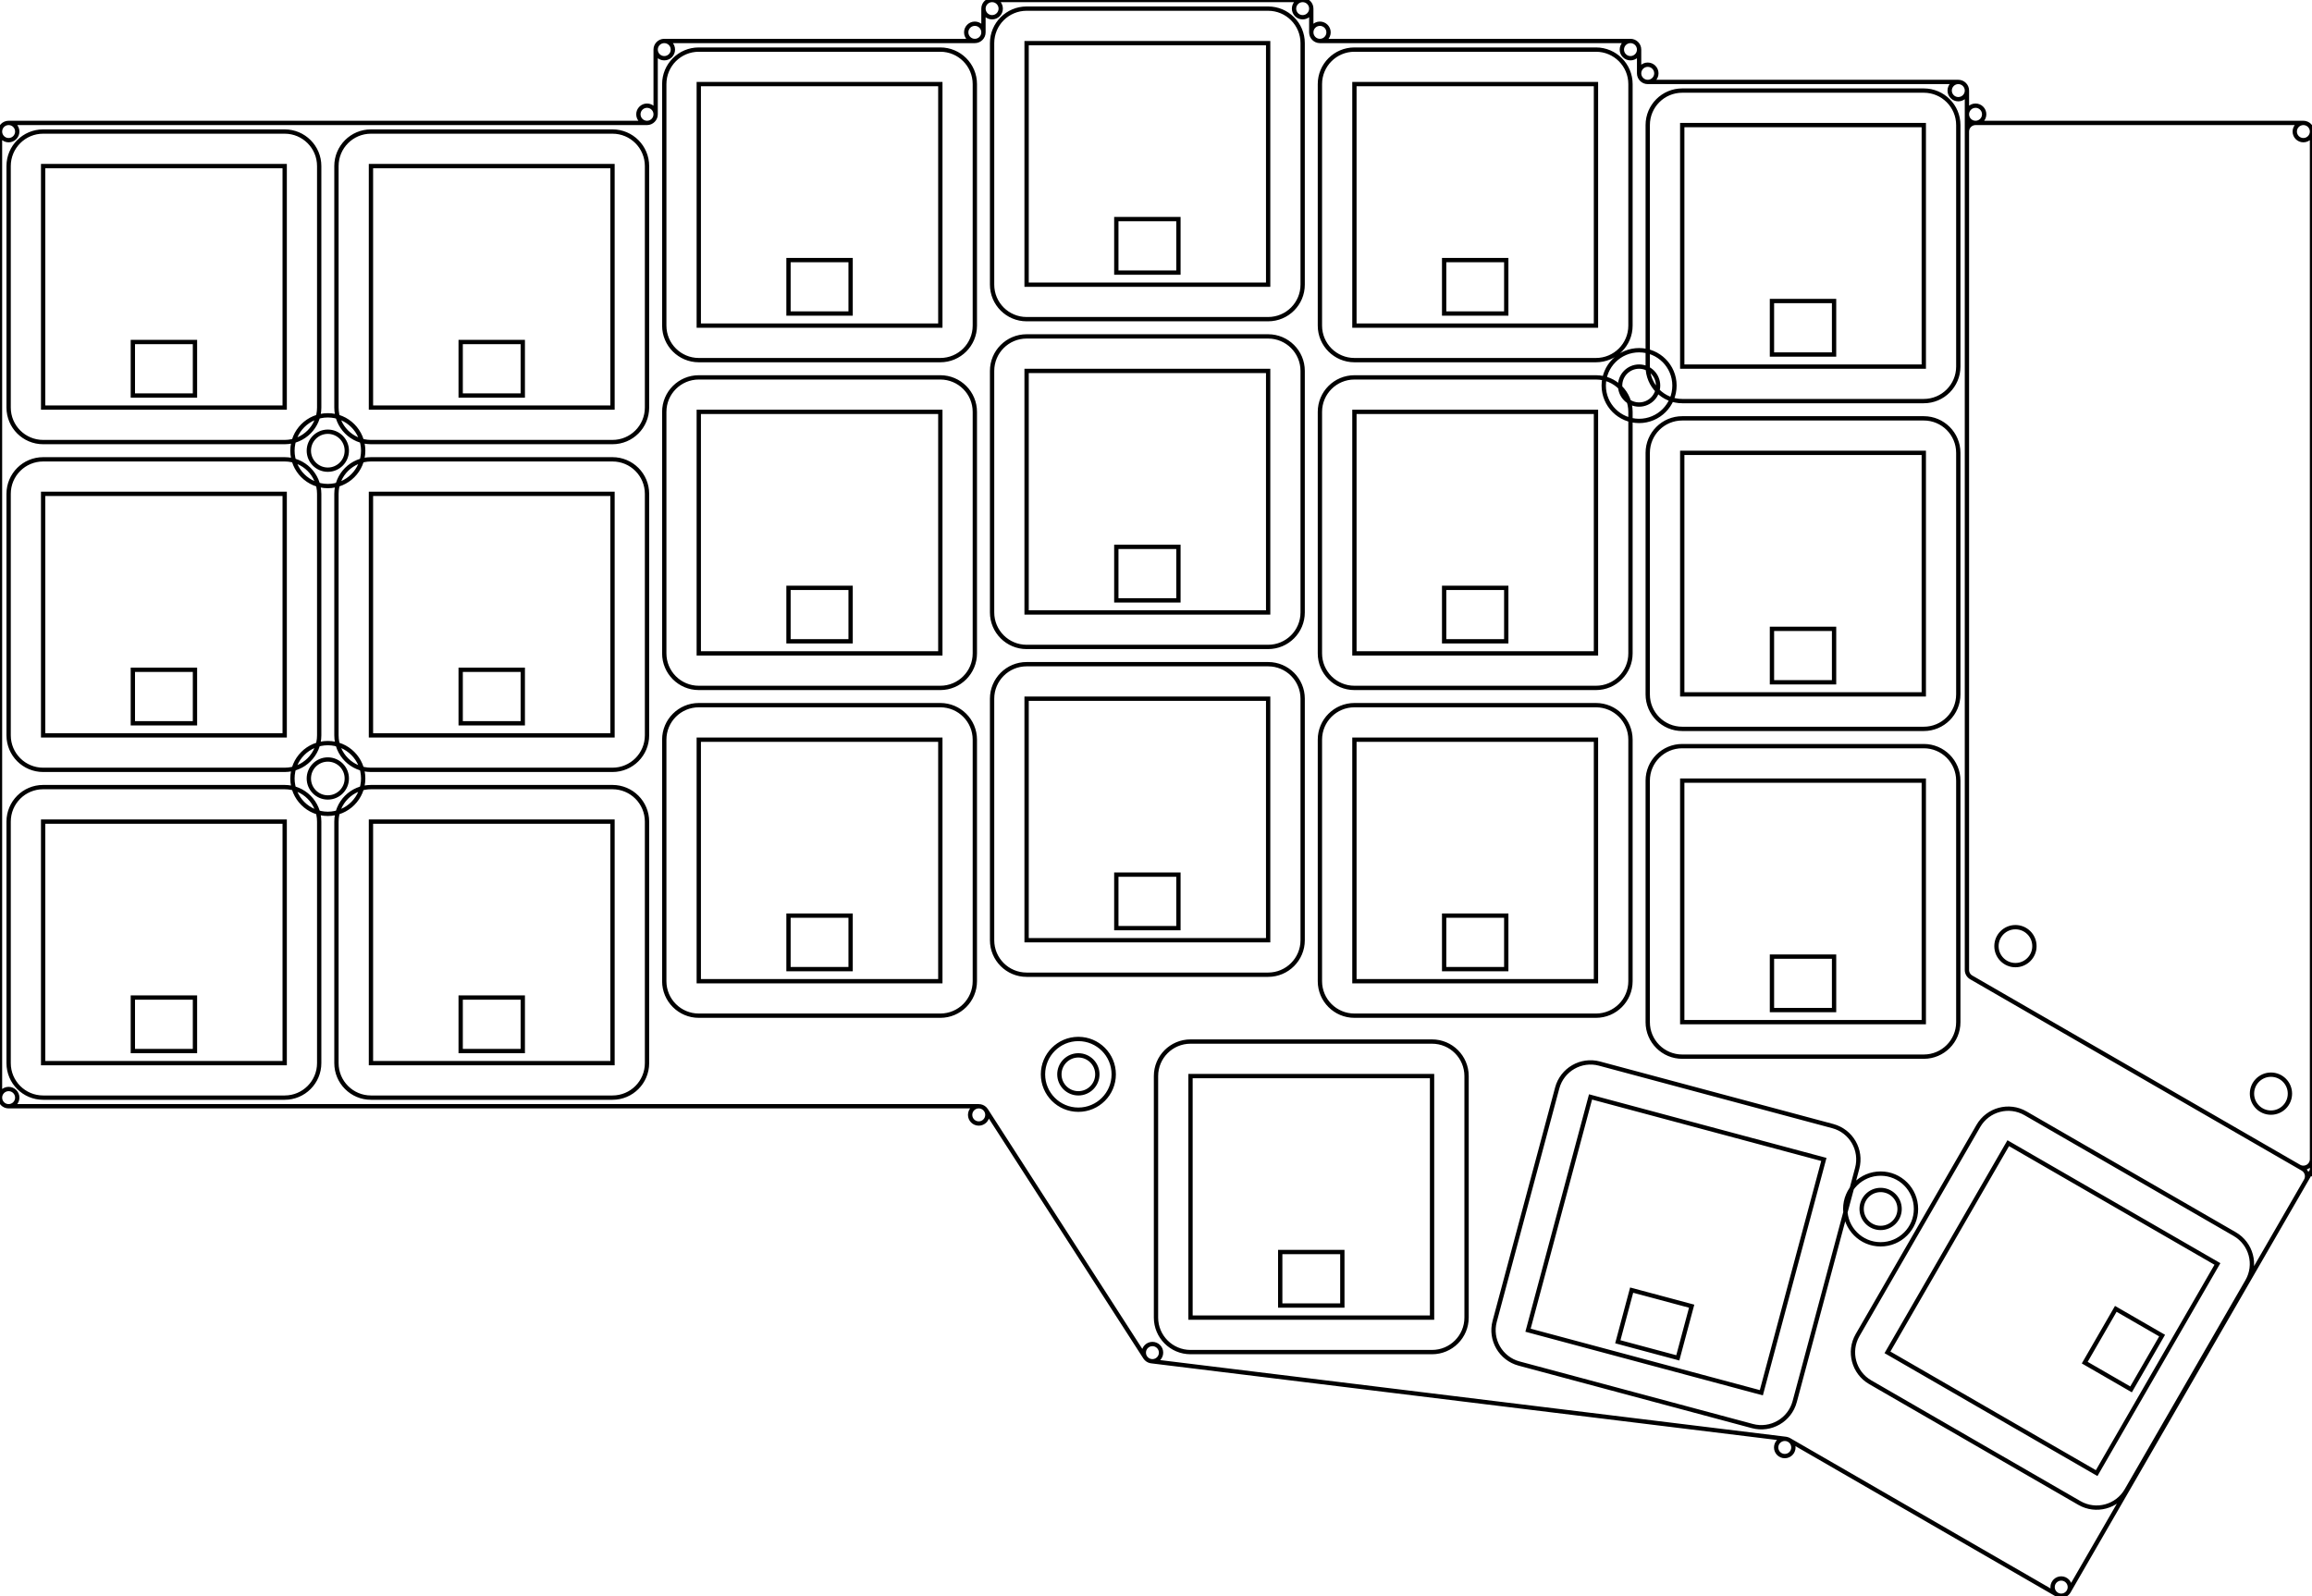
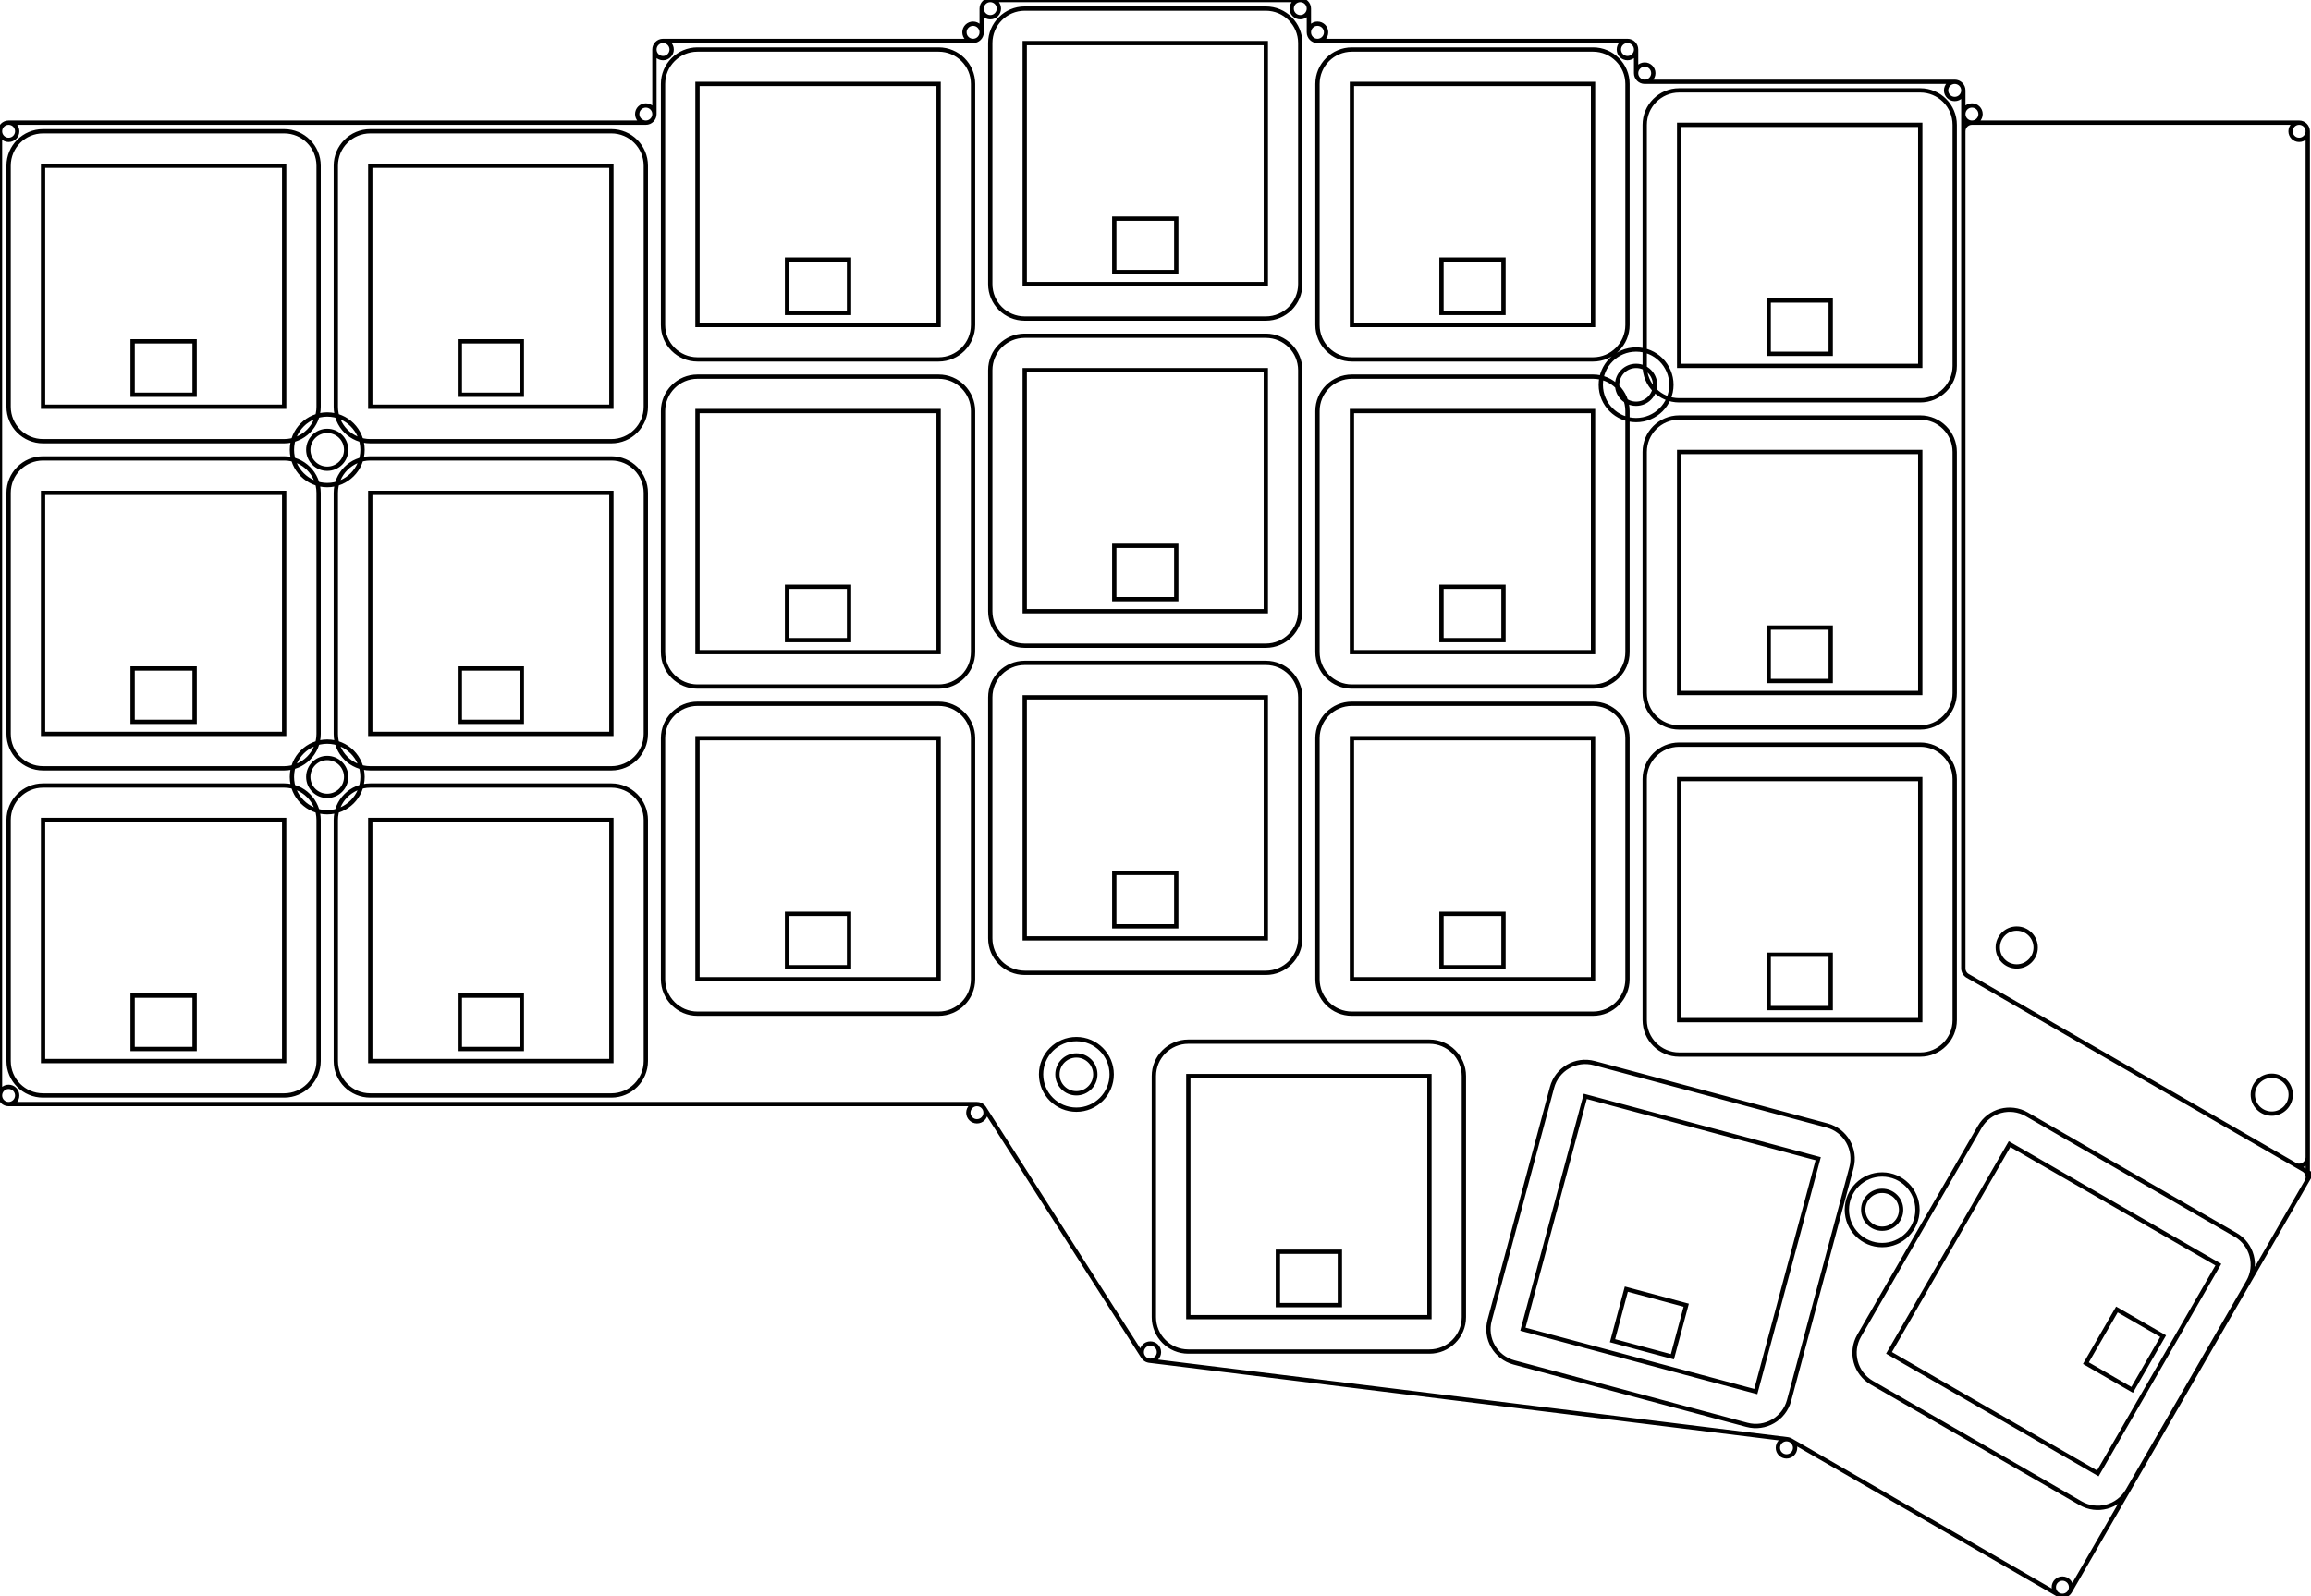
- <svg xmlns="http://www.w3.org/2000/svg" width="134mm" height="92.498mm" viewBox="0 0 134 92.498">
+ <svg xmlns="http://www.w3.org/2000/svg" width="134.188mm" height="92.685mm" viewBox="0 0 134.188 92.685">
  <g id="svgGroup" stroke-linecap="round" fill-rule="evenodd" font-size="9pt" stroke="#000" stroke-width="0.25mm" fill="none" style="stroke:#000;stroke-width:0.25mm;fill:none">
-     <path d="M 134 7.625 L 134 68.058 L 133.898 67.999 L 119.898 92.248 M 114 5.25 L 114 56.223 A 0.5 0.5 0 0 0 114.25 56.656 L 133.465 67.749 A 0.5 0.5 0 0 1 133.648 68.432 M 2.5 63.625 L 16.5 63.625 A 2 2 0 0 0 18.5 61.625 L 18.5 47.625 A 2 2 0 0 0 16.5 45.625 L 2.5 45.625 A 2 2 0 0 0 0.5 47.625 L 0.5 61.625 A 2 2 0 0 0 2.5 63.625 Z M 2.5 44.625 L 16.5 44.625 A 2 2 0 0 0 18.5 42.625 L 18.5 28.625 A 2 2 0 0 0 16.5 26.625 L 2.5 26.625 A 2 2 0 0 0 0.5 28.625 L 0.5 42.625 A 2 2 0 0 0 2.5 44.625 Z M 2.5 25.625 L 16.5 25.625 A 2 2 0 0 0 18.5 23.625 L 18.5 9.625 A 2 2 0 0 0 16.5 7.625 L 2.5 7.625 A 2 2 0 0 0 0.5 9.625 L 0.5 23.625 A 2 2 0 0 0 2.5 25.625 Z M 21.5 63.625 L 35.5 63.625 A 2 2 0 0 0 37.5 61.625 L 37.5 47.625 A 2 2 0 0 0 35.5 45.625 L 21.5 45.625 A 2 2 0 0 0 19.5 47.625 L 19.5 61.625 A 2 2 0 0 0 21.5 63.625 Z M 21.5 44.625 L 35.5 44.625 A 2 2 0 0 0 37.5 42.625 L 37.5 28.625 A 2 2 0 0 0 35.5 26.625 L 21.5 26.625 A 2 2 0 0 0 19.5 28.625 L 19.5 42.625 A 2 2 0 0 0 21.5 44.625 Z M 21.5 25.625 L 35.5 25.625 A 2 2 0 0 0 37.5 23.625 L 37.5 9.625 A 2 2 0 0 0 35.5 7.625 L 21.5 7.625 A 2 2 0 0 0 19.5 9.625 L 19.5 23.625 A 2 2 0 0 0 21.5 25.625 Z M 40.5 58.875 L 54.5 58.875 A 2 2 0 0 0 56.5 56.875 L 56.5 42.875 A 2 2 0 0 0 54.5 40.875 L 40.5 40.875 A 2 2 0 0 0 38.5 42.875 L 38.5 56.875 A 2 2 0 0 0 40.5 58.875 Z M 40.5 39.875 L 54.5 39.875 A 2 2 0 0 0 56.5 37.875 L 56.5 23.875 A 2 2 0 0 0 54.5 21.875 L 40.5 21.875 A 2 2 0 0 0 38.5 23.875 L 38.5 37.875 A 2 2 0 0 0 40.5 39.875 Z M 40.5 20.875 L 54.5 20.875 A 2 2 0 0 0 56.5 18.875 L 56.5 4.875 A 2 2 0 0 0 54.5 2.875 L 40.5 2.875 A 2 2 0 0 0 38.5 4.875 L 38.5 18.875 A 2 2 0 0 0 40.5 20.875 Z M 59.5 56.5 L 73.5 56.5 A 2 2 0 0 0 75.5 54.5 L 75.5 40.5 A 2 2 0 0 0 73.5 38.5 L 59.5 38.5 A 2 2 0 0 0 57.5 40.5 L 57.5 54.5 A 2 2 0 0 0 59.5 56.5 Z M 59.5 37.5 L 73.5 37.5 A 2 2 0 0 0 75.5 35.5 L 75.5 21.5 A 2 2 0 0 0 73.5 19.5 L 59.5 19.5 A 2 2 0 0 0 57.5 21.5 L 57.5 35.5 A 2 2 0 0 0 59.5 37.5 Z M 59.5 18.5 L 73.5 18.5 A 2 2 0 0 0 75.5 16.5 L 75.5 2.5 A 2 2 0 0 0 73.5 0.5 L 59.5 0.5 A 2 2 0 0 0 57.5 2.5 L 57.5 16.5 A 2 2 0 0 0 59.5 18.5 Z M 78.5 58.875 L 92.5 58.875 A 2 2 0 0 0 94.5 56.875 L 94.5 42.875 A 2 2 0 0 0 92.5 40.875 L 78.5 40.875 A 2 2 0 0 0 76.5 42.875 L 76.5 56.875 A 2 2 0 0 0 78.5 58.875 Z M 78.5 39.875 L 92.5 39.875 A 2 2 0 0 0 94.5 37.875 L 94.5 23.875 A 2 2 0 0 0 92.5 21.875 L 78.5 21.875 A 2 2 0 0 0 76.5 23.875 L 76.5 37.875 A 2 2 0 0 0 78.5 39.875 Z M 78.5 20.875 L 92.5 20.875 A 2 2 0 0 0 94.5 18.875 L 94.5 4.875 A 2 2 0 0 0 92.5 2.875 L 78.5 2.875 A 2 2 0 0 0 76.5 4.875 L 76.5 18.875 A 2 2 0 0 0 78.5 20.875 Z M 97.5 61.25 L 111.5 61.25 A 2 2 0 0 0 113.5 59.25 L 113.5 45.25 A 2 2 0 0 0 111.5 43.25 L 97.5 43.25 A 2 2 0 0 0 95.5 45.25 L 95.5 59.25 A 2 2 0 0 0 97.5 61.25 Z M 97.5 42.25 L 111.5 42.25 A 2 2 0 0 0 113.5 40.25 L 113.5 26.25 A 2 2 0 0 0 111.5 24.25 L 97.5 24.25 A 2 2 0 0 0 95.5 26.25 L 95.5 40.25 A 2 2 0 0 0 97.5 42.25 Z M 97.5 23.25 L 111.5 23.25 A 2 2 0 0 0 113.5 21.25 L 113.5 7.25 A 2 2 0 0 0 111.5 5.25 L 97.5 5.25 A 2 2 0 0 0 95.5 7.25 L 95.5 21.25 A 2 2 0 0 0 97.5 23.25 Z M 69 78.375 L 83 78.375 A 2 2 0 0 0 85 76.375 L 85 62.375 A 2 2 0 0 0 83 60.375 L 69 60.375 A 2 2 0 0 0 67 62.375 L 67 76.375 A 2 2 0 0 0 69 78.375 Z M 123.251 86.39 L 130.251 74.266 A 2 2 0 0 0 129.519 71.534 L 117.395 64.534 A 2 2 0 0 0 114.663 65.266 L 107.663 77.39 A 2 2 0 0 0 108.395 80.122 L 120.519 87.122 A 2 2 0 0 0 123.251 86.39 Z M 88.044 79.039 L 101.567 82.663 A 2 2 0 0 0 104.017 81.248 L 107.64 67.725 A 2 2 0 0 0 106.226 65.276 L 92.703 61.652 A 2 2 0 0 0 90.253 63.067 L 86.63 76.59 A 2 2 0 0 0 88.044 79.039 Z M 88.562 77.107 L 102.085 80.731 L 105.708 67.208 L 92.185 63.584 L 88.562 77.107 Z M 2.5 61.625 L 16.5 61.625 L 16.5 47.625 L 2.5 47.625 L 2.5 61.625 Z M 2.5 42.625 L 16.5 42.625 L 16.5 28.625 L 2.5 28.625 L 2.5 42.625 Z M 2.5 23.625 L 16.5 23.625 L 16.5 9.625 L 2.5 9.625 L 2.5 23.625 Z M 21.5 61.625 L 35.5 61.625 L 35.5 47.625 L 21.5 47.625 L 21.5 61.625 Z M 21.5 42.625 L 35.5 42.625 L 35.5 28.625 L 21.5 28.625 L 21.5 42.625 Z M 21.5 23.625 L 35.5 23.625 L 35.5 9.625 L 21.5 9.625 L 21.5 23.625 Z M 40.5 56.875 L 54.5 56.875 L 54.5 42.875 L 40.5 42.875 L 40.5 56.875 Z M 40.5 37.875 L 54.5 37.875 L 54.5 23.875 L 40.5 23.875 L 40.5 37.875 Z M 40.5 18.875 L 54.5 18.875 L 54.5 4.875 L 40.5 4.875 L 40.5 18.875 Z M 59.5 54.5 L 73.5 54.5 L 73.5 40.5 L 59.5 40.5 L 59.5 54.5 Z M 59.5 35.5 L 73.5 35.5 L 73.5 21.5 L 59.5 21.5 L 59.5 35.5 Z M 59.5 16.5 L 73.5 16.5 L 73.5 2.5 L 59.5 2.5 L 59.5 16.5 Z M 78.5 56.875 L 92.5 56.875 L 92.5 42.875 L 78.5 42.875 L 78.5 56.875 Z M 78.5 37.875 L 92.5 37.875 L 92.5 23.875 L 78.5 23.875 L 78.5 37.875 Z M 78.5 18.875 L 92.5 18.875 L 92.5 4.875 L 78.5 4.875 L 78.5 18.875 Z M 97.5 59.25 L 111.5 59.25 L 111.5 45.25 L 97.5 45.25 L 97.5 59.25 Z M 97.5 40.25 L 111.5 40.25 L 111.5 26.25 L 97.5 26.25 L 97.5 40.25 Z M 97.5 21.25 L 111.5 21.25 L 111.5 7.25 L 97.5 7.25 L 97.5 21.25 Z M 69 76.375 L 83 76.375 L 83 62.375 L 69 62.375 L 69 76.375 Z M 121.519 85.39 L 128.519 73.266 L 116.395 66.266 L 109.395 78.39 L 121.519 85.39 Z M 133.5 7.125 L 114.5 7.125 A 0.5 0.5 0 0 0 114 7.625 M 45.7 18.175 L 49.3 18.175 L 49.3 15.075 L 45.7 15.075 L 45.7 18.175 Z M 64.7 15.8 L 68.3 15.8 L 68.3 12.7 L 64.7 12.7 L 64.7 15.8 Z M 83.7 18.175 L 87.3 18.175 L 87.3 15.075 L 83.7 15.075 L 83.7 18.175 Z M 102.7 20.55 L 106.3 20.55 L 106.3 17.45 L 102.7 17.45 L 102.7 20.55 Z M 7.7 60.925 L 11.3 60.925 L 11.3 57.825 L 7.7 57.825 L 7.7 60.925 Z M 7.7 41.925 L 11.3 41.925 L 11.3 38.825 L 7.7 38.825 L 7.7 41.925 Z M 7.7 22.925 L 11.3 22.925 L 11.3 19.825 L 7.7 19.825 L 7.7 22.925 Z M 26.7 60.925 L 30.3 60.925 L 30.3 57.825 L 26.7 57.825 L 26.7 60.925 Z M 26.7 41.925 L 30.3 41.925 L 30.3 38.825 L 26.7 38.825 L 26.7 41.925 Z M 26.7 22.925 L 30.3 22.925 L 30.3 19.825 L 26.7 19.825 L 26.7 22.925 Z M 45.7 56.175 L 49.3 56.175 L 49.3 53.075 L 45.7 53.075 L 45.7 56.175 Z M 45.7 37.175 L 49.3 37.175 L 49.3 34.075 L 45.7 34.075 L 45.7 37.175 Z M 64.7 53.8 L 68.3 53.8 L 68.3 50.7 L 64.7 50.7 L 64.7 53.8 Z M 64.7 34.8 L 68.3 34.8 L 68.3 31.7 L 64.7 31.7 L 64.7 34.8 Z M 83.7 56.175 L 87.3 56.175 L 87.3 53.075 L 83.7 53.075 L 83.7 56.175 Z M 83.7 37.175 L 87.3 37.175 L 87.3 34.075 L 83.7 34.075 L 83.7 37.175 Z M 102.7 58.55 L 106.3 58.55 L 106.3 55.45 L 102.7 55.45 L 102.7 58.55 Z M 102.7 39.55 L 106.3 39.55 L 106.3 36.45 L 102.7 36.45 L 102.7 39.55 Z M 74.2 75.675 L 77.8 75.675 L 77.8 72.575 L 74.2 72.575 L 74.2 75.675 Z M 123.513 80.537 L 125.313 77.419 L 122.628 75.869 L 120.828 78.987 L 123.513 80.537 Z M 93.766 77.777 L 97.243 78.709 L 98.046 75.714 L 94.568 74.783 L 93.766 77.777 Z M 19 26.125 m -2.05 0 a 2.05 2.05 0 0 1 4.1 0 a 2.05 2.05 0 0 1 -4.1 0 z M 19 45.125 m -2.05 0 a 2.05 2.05 0 0 1 4.1 0 a 2.05 2.05 0 0 1 -4.1 0 z M 95 22.35 m -2.05 0 a 2.05 2.05 0 0 1 4.1 0 a 2.05 2.05 0 0 1 -4.1 0 z M 62.5 62.275 m -2.05 0 a 2.05 2.05 0 0 1 4.1 0 a 2.05 2.05 0 0 1 -4.1 0 z M 108.998 70.078 m -2.05 0 a 2.05 2.05 0 0 1 4.1 0 a 2.05 2.05 0 0 1 -4.1 0 z M 19 26.125 m -1.1 0 a 1.1 1.1 0 0 1 2.2 0 a 1.1 1.1 0 0 1 -2.2 0 z M 19 45.125 m -1.1 0 a 1.1 1.1 0 0 1 2.2 0 a 1.1 1.1 0 0 1 -2.2 0 z M 95 22.35 m -1.1 0 a 1.1 1.1 0 0 1 2.2 0 a 1.1 1.1 0 0 1 -2.2 0 z M 62.5 62.275 m -1.1 0 a 1.1 1.1 0 0 1 2.2 0 a 1.1 1.1 0 0 1 -2.2 0 z M 108.998 70.078 m -1.1 0 a 1.1 1.1 0 0 1 2.2 0 a 1.1 1.1 0 0 1 -2.2 0 z M 116.812 54.844 m -1.1 0 a 1.1 1.1 0 0 1 2.2 0 a 1.1 1.1 0 0 1 -2.2 0 z M 131.621 63.394 m -1.1 0 a 1.1 1.1 0 0 1 2.2 0 a 1.1 1.1 0 0 1 -2.2 0 z M 66.793 78.407 m -0.5 0 a 0.5 0.5 0 0 0 1 0 a 0.5 0.5 0 0 0 -1 0 z M 56.727 64.625 m -0.5 0 a 0.5 0.5 0 0 0 1 0 a 0.5 0.5 0 0 0 -1 0 z M 103.443 83.903 m -0.5 0 a 0.5 0.5 0 0 0 1 0 a 0.5 0.5 0 0 0 -1 0 z M 119.465 91.998 m -0.5 0 a 0.5 0.5 0 0 0 1 0 a 0.5 0.5 0 0 0 -1 0 z M 133.5 7.625 m -0.5 0 a 0.5 0.5 0 0 0 1 0 a 0.5 0.5 0 0 0 -1 0 z M 114.5 6.625 m -0.5 0 a 0.5 0.5 0 0 0 1 0 a 0.5 0.5 0 0 0 -1 0 z M 113.5 5.25 m -0.5 0 a 0.5 0.5 0 0 0 1 0 a 0.5 0.5 0 0 0 -1 0 z M 95.5 4.25 m -0.5 0 a 0.5 0.5 0 0 0 1 0 a 0.5 0.5 0 0 0 -1 0 z M 94.5 2.875 m -0.5 0 a 0.5 0.5 0 0 0 1 0 a 0.5 0.5 0 0 0 -1 0 z M 76.5 1.875 m -0.5 0 a 0.5 0.5 0 0 0 1 0 a 0.5 0.5 0 0 0 -1 0 z M 75.5 0.5 m -0.5 0 a 0.5 0.5 0 0 0 1 0 a 0.5 0.5 0 0 0 -1 0 z M 57.5 0.5 m -0.5 0 a 0.5 0.5 0 0 0 1 0 a 0.5 0.5 0 0 0 -1 0 z M 56.5 1.875 m -0.5 0 a 0.5 0.5 0 0 0 1 0 a 0.5 0.5 0 0 0 -1 0 z M 38.5 2.875 m -0.5 0 a 0.5 0.5 0 0 0 1 0 a 0.5 0.5 0 0 0 -1 0 z M 37.5 6.625 m -0.5 0 a 0.5 0.5 0 0 0 1 0 a 0.5 0.5 0 0 0 -1 0 z M 0.5 7.625 m -0.5 0 a 0.5 0.5 0 0 0 1 0 a 0.5 0.5 0 0 0 -1 0 z M 0.5 63.625 m -0.5 0 a 0.5 0.5 0 0 0 1 0 a 0.5 0.5 0 0 0 -1 0 z M 0.5 64.125 56.727 64.125 M 0 63.625 0 7.625 M 0.5 7.125 37.5 7.125 M 38.5 2.375 56.5 2.375 M 38 6.625 38 2.875 M 76 1.875 76 0.5 M 57.5 0 75.5 0 M 57 1.875 57 0.5 M 95 4.25 95 2.875 M 76.5 2.375 94.5 2.375 M 95.5 4.75 113.5 4.75 M 103.693 83.47 119.215 92.431 M 57.148 64.354 66.373 78.678 M 66.733 78.903 103.504 83.406 M 134 67.192 A 0.5 0.5 0 0 1 133.25 67.625" vector-effect="non-scaling-stroke" />
+     <path d="M 134 7.625 L 134 68.077 L 134.188 68.186 L 120.188 92.435 M 114 5.25 L 114 56.242 A 0.5 0.5 0 0 0 114.25 56.675 L 133.755 67.936 A 0.5 0.5 0 0 1 133.938 68.619 M 2.5 63.625 L 16.5 63.625 A 2 2 0 0 0 18.5 61.625 L 18.5 47.625 A 2 2 0 0 0 16.5 45.625 L 2.5 45.625 A 2 2 0 0 0 0.5 47.625 L 0.5 61.625 A 2 2 0 0 0 2.5 63.625 Z M 2.5 44.625 L 16.5 44.625 A 2 2 0 0 0 18.5 42.625 L 18.5 28.625 A 2 2 0 0 0 16.5 26.625 L 2.5 26.625 A 2 2 0 0 0 0.5 28.625 L 0.5 42.625 A 2 2 0 0 0 2.5 44.625 Z M 2.5 25.625 L 16.5 25.625 A 2 2 0 0 0 18.5 23.625 L 18.5 9.625 A 2 2 0 0 0 16.5 7.625 L 2.5 7.625 A 2 2 0 0 0 0.5 9.625 L 0.5 23.625 A 2 2 0 0 0 2.5 25.625 Z M 21.5 63.625 L 35.5 63.625 A 2 2 0 0 0 37.5 61.625 L 37.5 47.625 A 2 2 0 0 0 35.5 45.625 L 21.5 45.625 A 2 2 0 0 0 19.5 47.625 L 19.5 61.625 A 2 2 0 0 0 21.5 63.625 Z M 21.5 44.625 L 35.5 44.625 A 2 2 0 0 0 37.5 42.625 L 37.5 28.625 A 2 2 0 0 0 35.5 26.625 L 21.5 26.625 A 2 2 0 0 0 19.5 28.625 L 19.5 42.625 A 2 2 0 0 0 21.5 44.625 Z M 21.5 25.625 L 35.5 25.625 A 2 2 0 0 0 37.5 23.625 L 37.5 9.625 A 2 2 0 0 0 35.5 7.625 L 21.5 7.625 A 2 2 0 0 0 19.5 9.625 L 19.5 23.625 A 2 2 0 0 0 21.5 25.625 Z M 40.5 58.875 L 54.5 58.875 A 2 2 0 0 0 56.5 56.875 L 56.5 42.875 A 2 2 0 0 0 54.5 40.875 L 40.5 40.875 A 2 2 0 0 0 38.5 42.875 L 38.5 56.875 A 2 2 0 0 0 40.5 58.875 Z M 40.5 39.875 L 54.5 39.875 A 2 2 0 0 0 56.5 37.875 L 56.5 23.875 A 2 2 0 0 0 54.5 21.875 L 40.5 21.875 A 2 2 0 0 0 38.5 23.875 L 38.5 37.875 A 2 2 0 0 0 40.5 39.875 Z M 40.5 20.875 L 54.5 20.875 A 2 2 0 0 0 56.5 18.875 L 56.5 4.875 A 2 2 0 0 0 54.5 2.875 L 40.5 2.875 A 2 2 0 0 0 38.5 4.875 L 38.5 18.875 A 2 2 0 0 0 40.5 20.875 Z M 59.5 56.5 L 73.5 56.5 A 2 2 0 0 0 75.5 54.5 L 75.5 40.5 A 2 2 0 0 0 73.5 38.5 L 59.5 38.5 A 2 2 0 0 0 57.5 40.5 L 57.5 54.5 A 2 2 0 0 0 59.5 56.5 Z M 59.5 37.5 L 73.5 37.5 A 2 2 0 0 0 75.5 35.5 L 75.5 21.5 A 2 2 0 0 0 73.5 19.5 L 59.5 19.5 A 2 2 0 0 0 57.5 21.5 L 57.5 35.5 A 2 2 0 0 0 59.5 37.5 Z M 59.5 18.5 L 73.5 18.5 A 2 2 0 0 0 75.5 16.5 L 75.5 2.5 A 2 2 0 0 0 73.5 0.5 L 59.5 0.5 A 2 2 0 0 0 57.5 2.5 L 57.5 16.5 A 2 2 0 0 0 59.5 18.5 Z M 78.5 58.875 L 92.5 58.875 A 2 2 0 0 0 94.5 56.875 L 94.5 42.875 A 2 2 0 0 0 92.5 40.875 L 78.5 40.875 A 2 2 0 0 0 76.5 42.875 L 76.5 56.875 A 2 2 0 0 0 78.5 58.875 Z M 78.5 39.875 L 92.5 39.875 A 2 2 0 0 0 94.5 37.875 L 94.5 23.875 A 2 2 0 0 0 92.5 21.875 L 78.5 21.875 A 2 2 0 0 0 76.5 23.875 L 76.5 37.875 A 2 2 0 0 0 78.5 39.875 Z M 78.5 20.875 L 92.5 20.875 A 2 2 0 0 0 94.5 18.875 L 94.5 4.875 A 2 2 0 0 0 92.5 2.875 L 78.5 2.875 A 2 2 0 0 0 76.5 4.875 L 76.5 18.875 A 2 2 0 0 0 78.5 20.875 Z M 97.5 61.25 L 111.5 61.25 A 2 2 0 0 0 113.5 59.25 L 113.5 45.25 A 2 2 0 0 0 111.5 43.25 L 97.5 43.25 A 2 2 0 0 0 95.5 45.25 L 95.5 59.25 A 2 2 0 0 0 97.5 61.25 Z M 97.5 42.25 L 111.5 42.25 A 2 2 0 0 0 113.5 40.25 L 113.5 26.25 A 2 2 0 0 0 111.5 24.25 L 97.5 24.25 A 2 2 0 0 0 95.5 26.25 L 95.5 40.25 A 2 2 0 0 0 97.5 42.25 Z M 97.5 23.25 L 111.5 23.25 A 2 2 0 0 0 113.5 21.25 L 113.5 7.25 A 2 2 0 0 0 111.5 5.25 L 97.5 5.25 A 2 2 0 0 0 95.5 7.25 L 95.5 21.25 A 2 2 0 0 0 97.5 23.25 Z M 69 78.5 L 83 78.5 A 2 2 0 0 0 85 76.5 L 85 62.5 A 2 2 0 0 0 83 60.5 L 69 60.5 A 2 2 0 0 0 67 62.5 L 67 76.5 A 2 2 0 0 0 69 78.5 Z M 123.541 86.576 L 130.541 74.452 A 2 2 0 0 0 129.809 71.72 L 117.685 64.72 A 2 2 0 0 0 114.953 65.452 L 107.953 77.576 A 2 2 0 0 0 108.685 80.308 L 120.809 87.308 A 2 2 0 0 0 123.541 86.576 Z M 87.909 79.132 L 101.432 82.755 A 2 2 0 0 0 103.882 81.341 L 107.505 67.818 A 2 2 0 0 0 106.091 65.368 L 92.568 61.745 A 2 2 0 0 0 90.118 63.159 L 86.495 76.682 A 2 2 0 0 0 87.909 79.132 Z M 88.427 77.2 L 101.95 80.823 L 105.573 67.3 L 92.05 63.677 L 88.427 77.2 Z M 2.5 61.625 L 16.5 61.625 L 16.5 47.625 L 2.5 47.625 L 2.5 61.625 Z M 2.5 42.625 L 16.5 42.625 L 16.5 28.625 L 2.5 28.625 L 2.5 42.625 Z M 2.5 23.625 L 16.5 23.625 L 16.5 9.625 L 2.5 9.625 L 2.5 23.625 Z M 21.5 61.625 L 35.5 61.625 L 35.5 47.625 L 21.5 47.625 L 21.5 61.625 Z M 21.5 42.625 L 35.5 42.625 L 35.5 28.625 L 21.5 28.625 L 21.5 42.625 Z M 21.5 23.625 L 35.5 23.625 L 35.5 9.625 L 21.5 9.625 L 21.5 23.625 Z M 40.5 56.875 L 54.5 56.875 L 54.5 42.875 L 40.5 42.875 L 40.5 56.875 Z M 40.5 37.875 L 54.5 37.875 L 54.5 23.875 L 40.5 23.875 L 40.5 37.875 Z M 40.5 18.875 L 54.5 18.875 L 54.5 4.875 L 40.5 4.875 L 40.5 18.875 Z M 59.5 54.5 L 73.5 54.5 L 73.5 40.5 L 59.5 40.5 L 59.5 54.5 Z M 59.5 35.5 L 73.5 35.5 L 73.5 21.5 L 59.5 21.5 L 59.5 35.5 Z M 59.5 16.5 L 73.5 16.5 L 73.5 2.5 L 59.5 2.5 L 59.5 16.5 Z M 78.5 56.875 L 92.5 56.875 L 92.5 42.875 L 78.5 42.875 L 78.5 56.875 Z M 78.5 37.875 L 92.5 37.875 L 92.5 23.875 L 78.5 23.875 L 78.5 37.875 Z M 78.5 18.875 L 92.5 18.875 L 92.5 4.875 L 78.5 4.875 L 78.5 18.875 Z M 97.5 59.25 L 111.5 59.25 L 111.5 45.25 L 97.5 45.25 L 97.5 59.25 Z M 97.5 40.25 L 111.5 40.25 L 111.5 26.25 L 97.5 26.25 L 97.5 40.25 Z M 97.5 21.25 L 111.5 21.25 L 111.5 7.25 L 97.5 7.25 L 97.5 21.25 Z M 69 76.5 L 83 76.5 L 83 62.5 L 69 62.5 L 69 76.5 Z M 121.809 85.576 L 128.809 73.452 L 116.685 66.452 L 109.685 78.576 L 121.809 85.576 Z M 133.5 7.125 L 114.5 7.125 A 0.5 0.5 0 0 0 114 7.625 M 45.7 18.175 L 49.3 18.175 L 49.3 15.075 L 45.7 15.075 L 45.7 18.175 Z M 64.7 15.8 L 68.3 15.8 L 68.3 12.7 L 64.7 12.7 L 64.7 15.8 Z M 83.7 18.175 L 87.3 18.175 L 87.3 15.075 L 83.7 15.075 L 83.7 18.175 Z M 102.7 20.55 L 106.3 20.55 L 106.3 17.45 L 102.7 17.45 L 102.7 20.55 Z M 7.7 60.925 L 11.3 60.925 L 11.3 57.825 L 7.7 57.825 L 7.7 60.925 Z M 7.7 41.925 L 11.3 41.925 L 11.3 38.825 L 7.7 38.825 L 7.7 41.925 Z M 7.7 22.925 L 11.3 22.925 L 11.3 19.825 L 7.7 19.825 L 7.7 22.925 Z M 26.7 60.925 L 30.3 60.925 L 30.3 57.825 L 26.7 57.825 L 26.7 60.925 Z M 26.7 41.925 L 30.3 41.925 L 30.3 38.825 L 26.7 38.825 L 26.7 41.925 Z M 26.7 22.925 L 30.3 22.925 L 30.3 19.825 L 26.7 19.825 L 26.7 22.925 Z M 45.7 56.175 L 49.3 56.175 L 49.3 53.075 L 45.7 53.075 L 45.7 56.175 Z M 45.7 37.175 L 49.3 37.175 L 49.3 34.075 L 45.7 34.075 L 45.7 37.175 Z M 64.7 53.8 L 68.3 53.8 L 68.3 50.7 L 64.7 50.7 L 64.7 53.8 Z M 64.7 34.8 L 68.3 34.8 L 68.3 31.7 L 64.7 31.7 L 64.7 34.8 Z M 83.7 56.175 L 87.3 56.175 L 87.3 53.075 L 83.7 53.075 L 83.7 56.175 Z M 83.7 37.175 L 87.3 37.175 L 87.3 34.075 L 83.7 34.075 L 83.7 37.175 Z M 102.7 58.55 L 106.3 58.55 L 106.3 55.45 L 102.7 55.45 L 102.7 58.55 Z M 102.7 39.55 L 106.3 39.55 L 106.3 36.45 L 102.7 36.45 L 102.7 39.55 Z M 74.2 75.8 L 77.8 75.8 L 77.8 72.7 L 74.2 72.7 L 74.2 75.8 Z M 123.803 80.723 L 125.603 77.605 L 122.918 76.055 L 121.118 79.173 L 123.803 80.723 Z M 93.631 77.869 L 97.108 78.801 L 97.91 75.807 L 94.433 74.875 L 93.631 77.869 Z M 19 26.125 m -2.05 0 a 2.05 2.05 0 0 1 4.1 0 a 2.05 2.05 0 0 1 -4.1 0 z M 19 45.125 m -2.05 0 a 2.05 2.05 0 0 1 4.1 0 a 2.05 2.05 0 0 1 -4.1 0 z M 95 22.35 m -2.05 0 a 2.05 2.05 0 0 1 4.1 0 a 2.05 2.05 0 0 1 -4.1 0 z M 62.5 62.4 m -2.05 0 a 2.05 2.05 0 0 1 4.1 0 a 2.05 2.05 0 0 1 -4.1 0 z M 109.288 70.264 m -2.05 0 a 2.05 2.05 0 0 1 4.1 0 a 2.05 2.05 0 0 1 -4.1 0 z M 19 26.125 m -1.1 0 a 1.1 1.1 0 0 1 2.2 0 a 1.1 1.1 0 0 1 -2.2 0 z M 19 45.125 m -1.1 0 a 1.1 1.1 0 0 1 2.2 0 a 1.1 1.1 0 0 1 -2.2 0 z M 95 22.35 m -1.1 0 a 1.1 1.1 0 0 1 2.2 0 a 1.1 1.1 0 0 1 -2.2 0 z M 62.5 62.4 m -1.1 0 a 1.1 1.1 0 0 1 2.2 0 a 1.1 1.1 0 0 1 -2.2 0 z M 109.288 70.264 m -1.1 0 a 1.1 1.1 0 0 1 2.2 0 a 1.1 1.1 0 0 1 -2.2 0 z M 117.101 55.03 m -1.1 0 a 1.1 1.1 0 0 1 2.2 0 a 1.1 1.1 0 0 1 -2.2 0 z M 131.91 63.58 m -1.1 0 a 1.1 1.1 0 0 1 2.2 0 a 1.1 1.1 0 0 1 -2.2 0 z M 66.795 78.533 m -0.5 0 a 0.5 0.5 0 0 0 1 0 a 0.5 0.5 0 0 0 -1 0 z M 56.726 64.625 m -0.5 0 a 0.5 0.5 0 0 0 1 0 a 0.5 0.5 0 0 0 -1 0 z M 103.733 84.089 m -0.5 0 a 0.5 0.5 0 0 0 1 0 a 0.5 0.5 0 0 0 -1 0 z M 133.5 7.625 m -0.5 0 a 0.5 0.5 0 0 0 1 0 a 0.5 0.5 0 0 0 -1 0 z M 114.5 6.625 m -0.5 0 a 0.5 0.5 0 0 0 1 0 a 0.5 0.5 0 0 0 -1 0 z M 113.5 5.25 m -0.5 0 a 0.5 0.5 0 0 0 1 0 a 0.5 0.5 0 0 0 -1 0 z M 95.5 4.25 m -0.5 0 a 0.5 0.5 0 0 0 1 0 a 0.5 0.5 0 0 0 -1 0 z M 94.5 2.875 m -0.5 0 a 0.5 0.5 0 0 0 1 0 a 0.5 0.5 0 0 0 -1 0 z M 76.5 1.875 m -0.5 0 a 0.5 0.5 0 0 0 1 0 a 0.5 0.5 0 0 0 -1 0 z M 75.5 0.5 m -0.5 0 a 0.5 0.5 0 0 0 1 0 a 0.5 0.5 0 0 0 -1 0 z M 57.5 0.5 m -0.5 0 a 0.5 0.5 0 0 0 1 0 a 0.5 0.5 0 0 0 -1 0 z M 56.5 1.875 m -0.5 0 a 0.5 0.5 0 0 0 1 0 a 0.5 0.5 0 0 0 -1 0 z M 38.5 2.875 m -0.5 0 a 0.5 0.5 0 0 0 1 0 a 0.5 0.5 0 0 0 -1 0 z M 37.5 6.625 m -0.5 0 a 0.5 0.5 0 0 0 1 0 a 0.5 0.5 0 0 0 -1 0 z M 0.5 7.625 m -0.5 0 a 0.5 0.5 0 0 0 1 0 a 0.5 0.5 0 0 0 -1 0 z M 0.5 63.625 m -0.5 0 a 0.5 0.5 0 0 0 1 0 a 0.5 0.5 0 0 0 -1 0 z M 119.755 92.185 m -0.5 0 a 0.5 0.5 0 0 0 1 0 a 0.5 0.5 0 0 0 -1 0 z M 0.5 64.125 56.726 64.125 M 0 63.625 0 7.625 M 0.5 7.125 37.5 7.125 M 38.5 2.375 56.5 2.375 M 38 6.625 38 2.875 M 76 1.875 76 0.5 M 57.5 0 75.5 0 M 57 1.875 57 0.5 M 95 4.25 95 2.875 M 76.5 2.375 94.5 2.375 M 95.5 4.75 113.5 4.75 M 103.983 83.656 119.505 92.618 M 57.147 64.356 66.373 78.802 M 66.734 79.029 103.794 83.593 M 134 67.211 A 0.5 0.5 0 0 1 133.25 67.644" vector-effect="non-scaling-stroke" />
  </g>
</svg>
